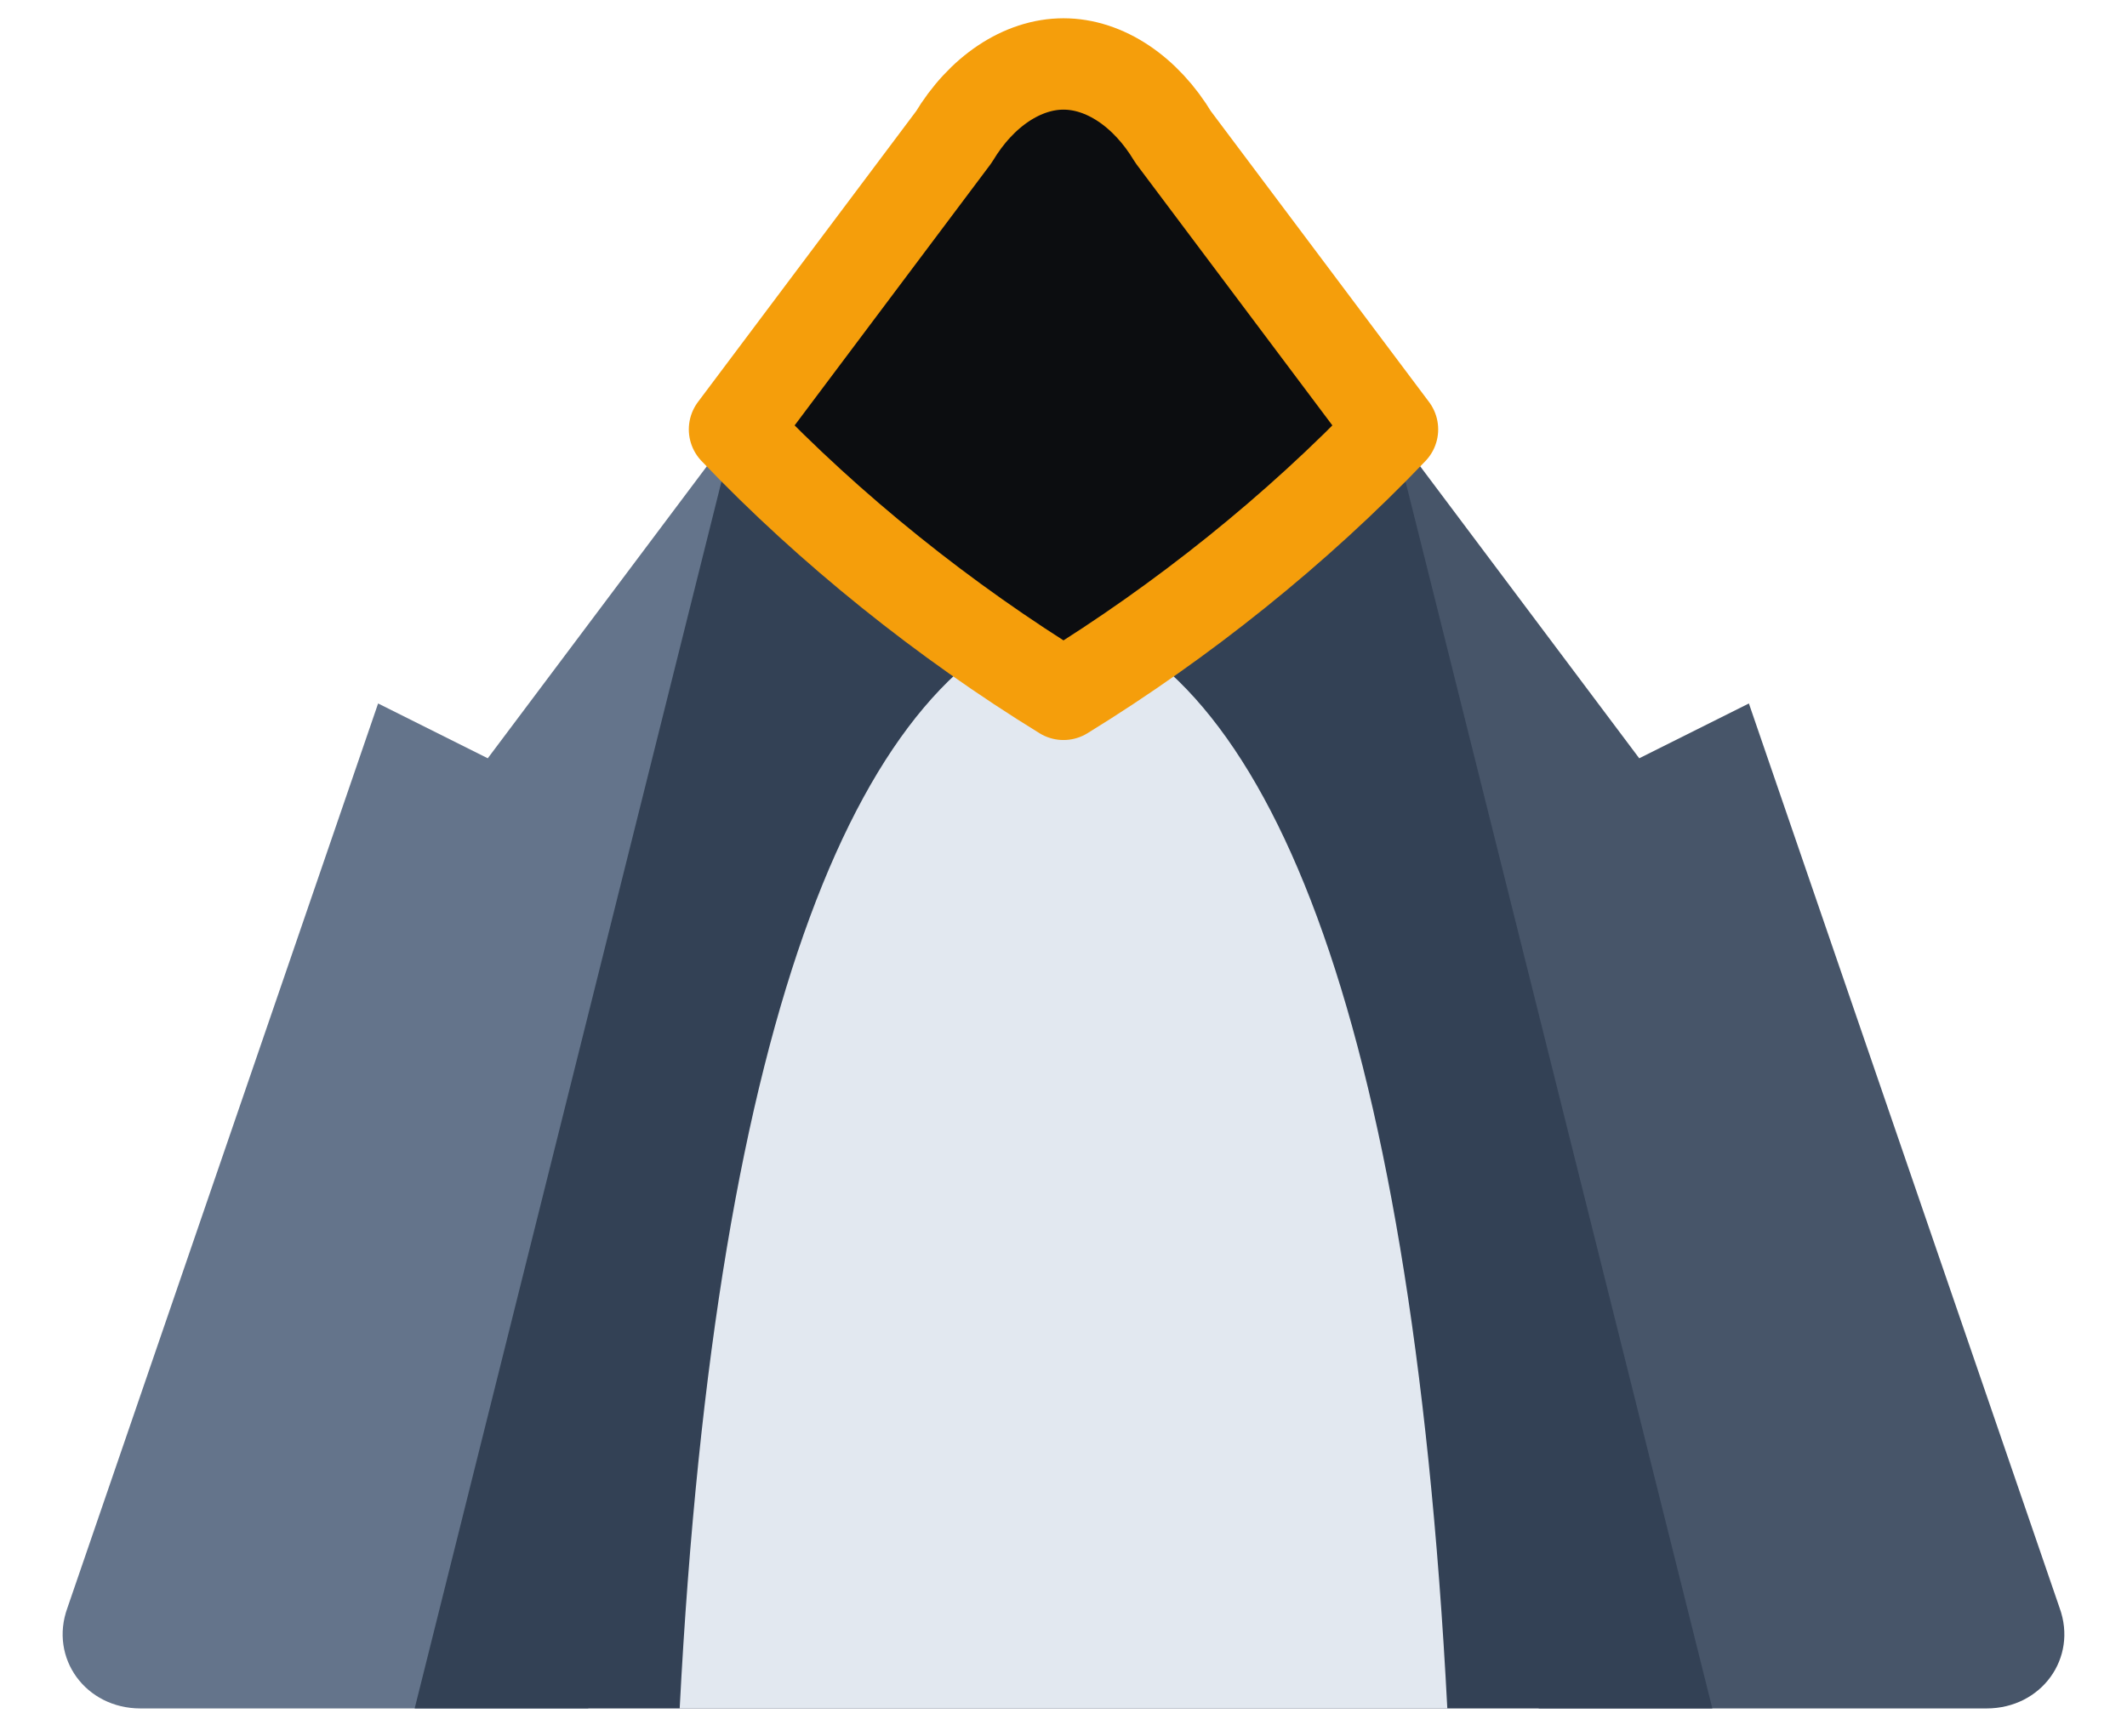
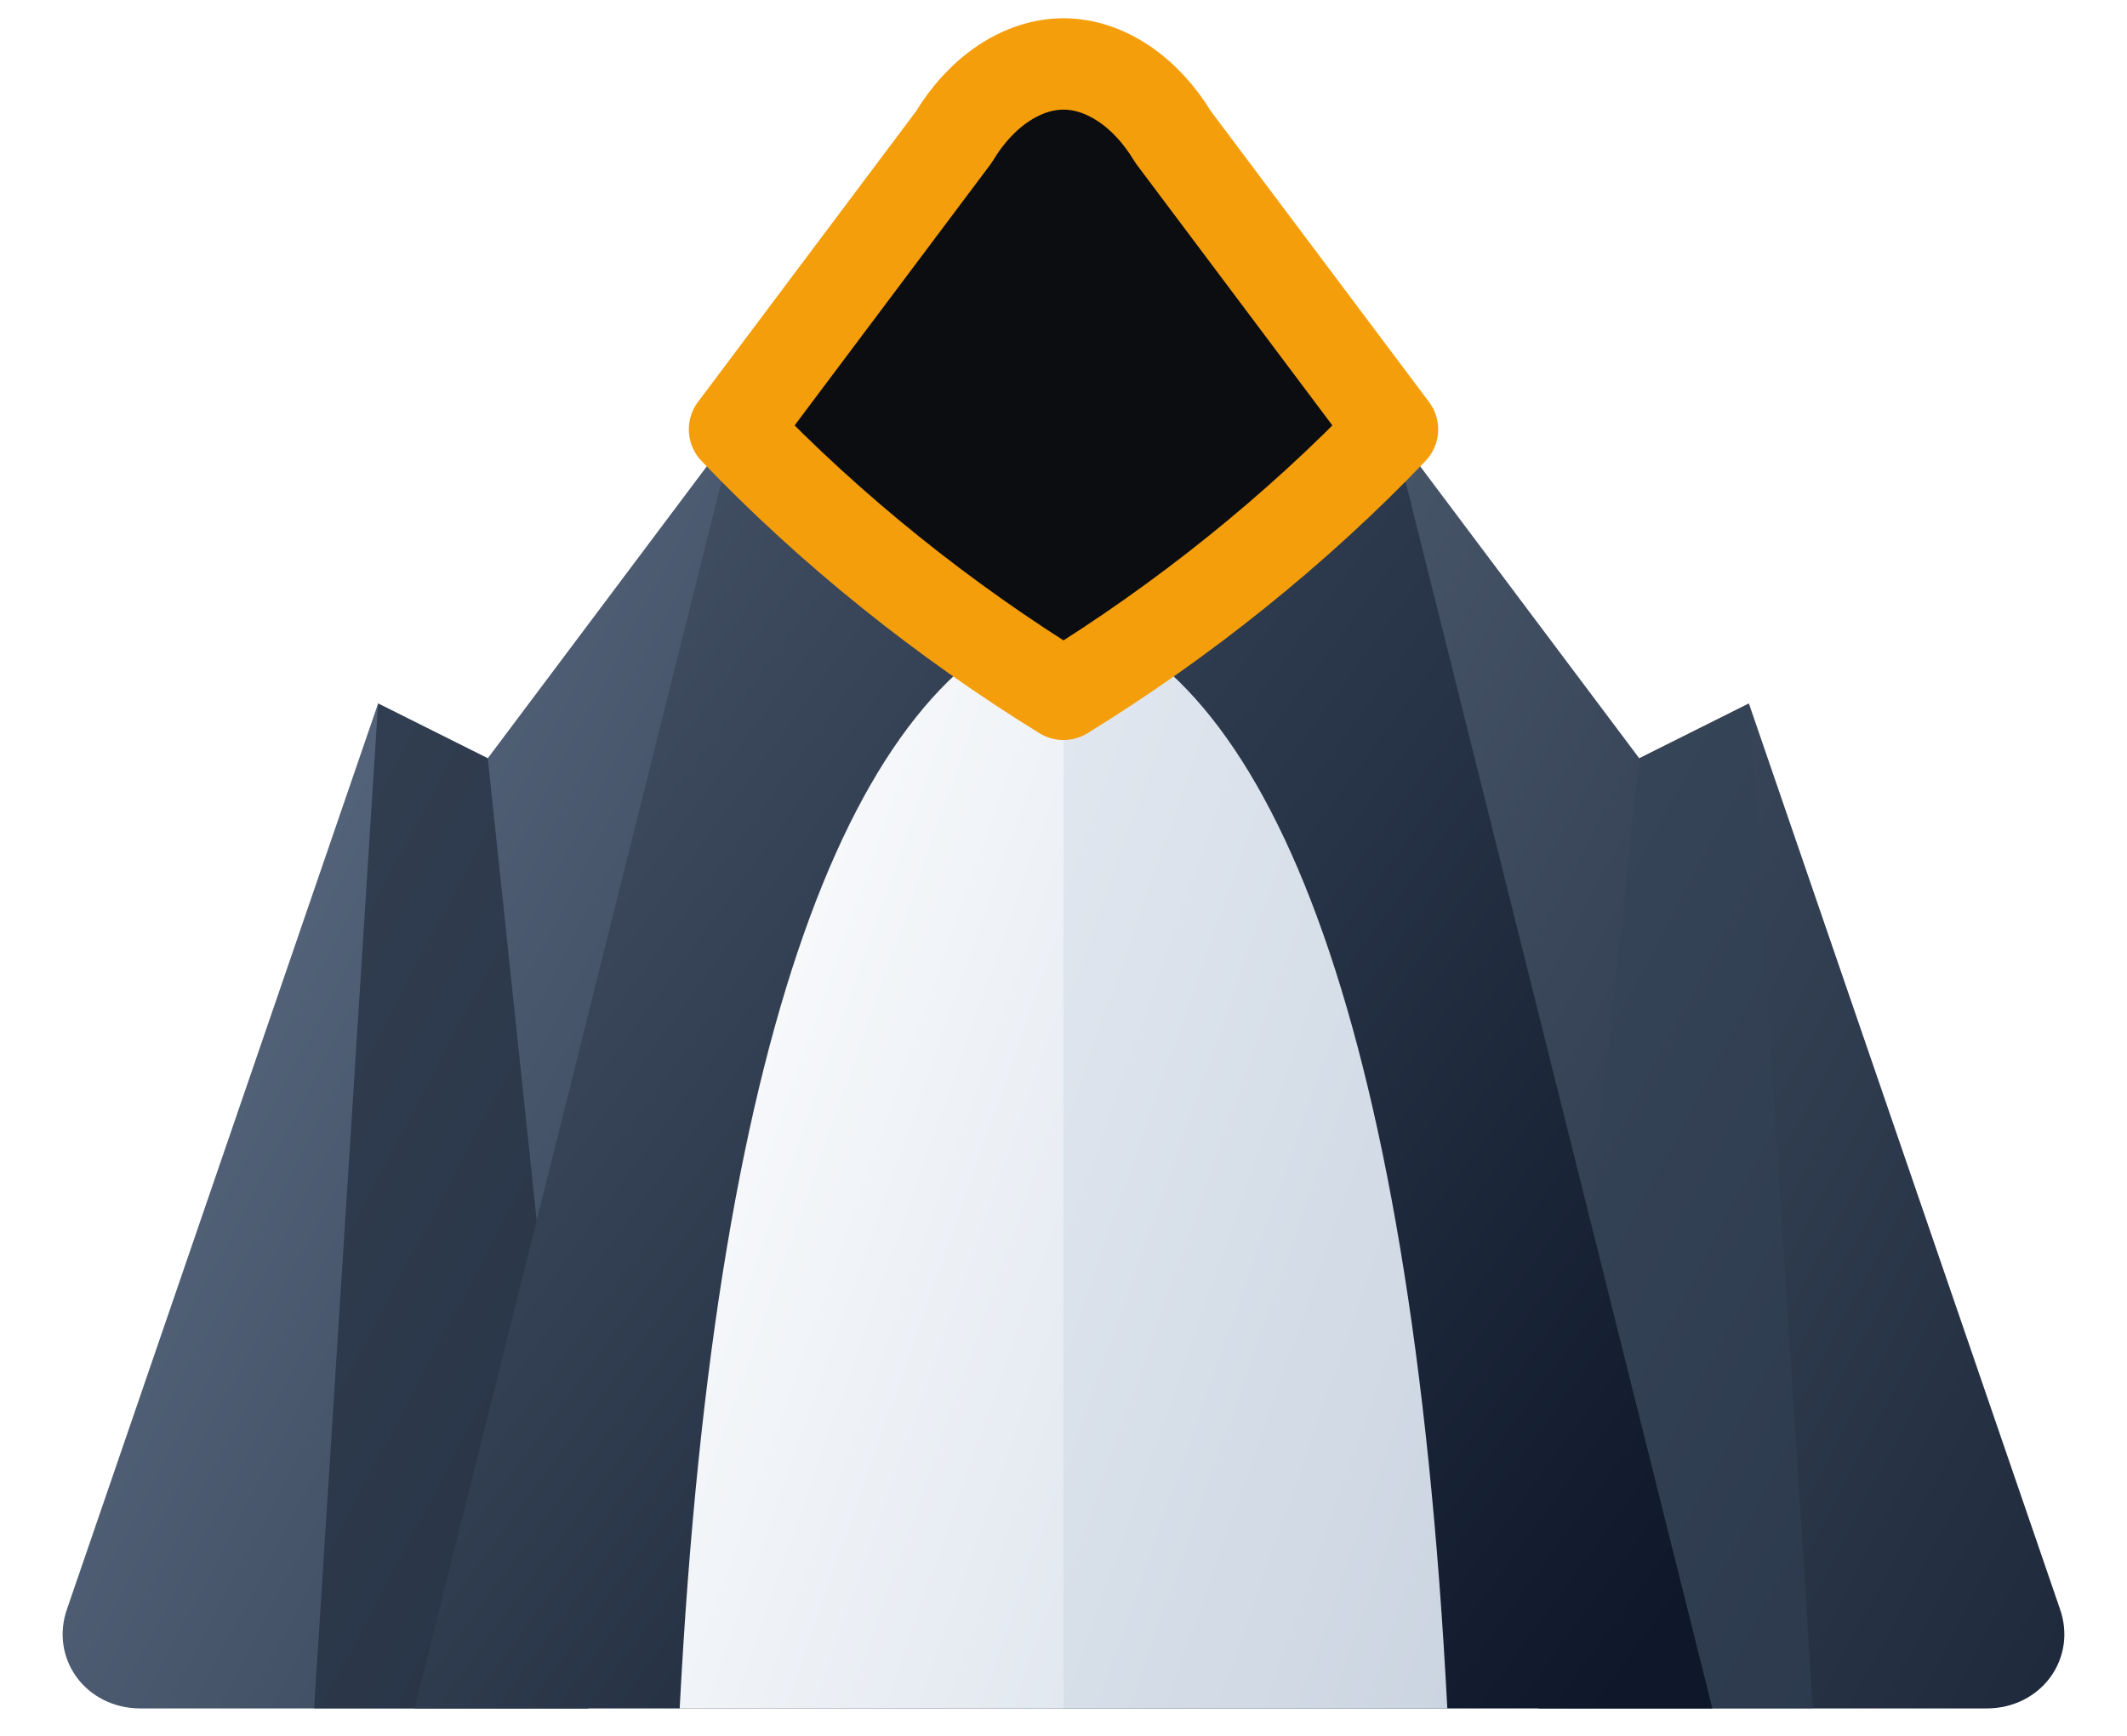
<svg xmlns="http://www.w3.org/2000/svg" viewBox="26 62 460 380" width="49" height="40" role="img" aria-label="Shell logo, Signal theme, working">
-   <path d="M184 156L130 228L106 216L38 414C34 425 42 436 54 436L152 436Z" fill="#64748B" />
-   <path d="M328 156L382 228L406 216L474 414C478 425 470 436 458 436L360 436Z" fill="#475569" />
-   <path d="M184 156L328 156L398 436L114 436Z" fill="#334155" />
-   <path d="M256 196C212 208 180 282 172 436L340 436C332 282 300 208 256 196Z" fill="#E2E8F0" />
-   <path d="M256 76C265 76 274 82 280 92L328 156C307 178 282 198 256 214C230 198 205 178 184 156L232 92C238 82 247 76 256 76Z" fill="#0C0D10" stroke="#F59E0B" stroke-width="20" stroke-linejoin="round" />
+   <defs>
+     <linearGradient id="hill-dark-l" x1="15%" y1="0%" x2="85%" y2="100%">
+       <stop offset="0%" stop-color="#475569" />
+       <stop offset="100%" stop-color="#1E293B" />
+     </linearGradient>
+     <linearGradient id="hill-dark-r" x1="15%" y1="0%" x2="85%" y2="100%">
+       <stop offset="0%" stop-color="#334155" />
+       <stop offset="100%" stop-color="#0F172A" />
+     </linearGradient>
+     <linearGradient id="ridge-outer-l" x1="0%" y1="0%" x2="100%" y2="100%">
+       <stop offset="0%" stop-color="#64748B" />
+       <stop offset="100%" stop-color="#334155" />
+     </linearGradient>
+     <linearGradient id="ridge-outer-r" x1="0%" y1="0%" x2="100%" y2="100%">
+       <stop offset="0%" stop-color="#475569" />
+       <stop offset="100%" stop-color="#1E293B" />
+     </linearGradient>
+     <linearGradient id="silver-glacier-l" x1="0%" y1="0%" x2="100%" y2="100%">
+       <stop offset="0%" stop-color="#FFFFFF" />
+       <stop offset="100%" stop-color="#E2E8F0" />
+     </linearGradient>
+     <linearGradient id="silver-glacier-r" x1="0%" y1="0%" x2="100%" y2="100%">
+       <stop offset="0%" stop-color="#E2E8F0" />
+       <stop offset="100%" stop-color="#CBD5E1" />
+     </linearGradient>
+   </defs>
+   <g>
+     <path d="M184,156 L130,228 L106,216 L38,414 C34,425 42,436 54,436 L152,436 Z" fill="url(#ridge-outer-l)" />
+     <polygon points="106,216 130,228 152,436 92,436" fill="#1E293B" opacity="0.65" />
+     <path d="M328,156 L382,228 L406,216 L474,414 C478,425 470,436 458,436 L360,436 Z" fill="url(#ridge-outer-r)" />
+     <polygon points="406,216 382,228 360,436 420,436" fill="#334155" opacity="0.55" />
+     <path d="M184,156 L256,156 L256,436 L114,436 Z" fill="url(#hill-dark-l)" />
+     <path d="M328,156 L256,156 L256,436 L398,436 Z" fill="url(#hill-dark-r)" />
+     <path d="M256,196 C212,208 180,282 172,436 L256,436 Z" fill="url(#silver-glacier-l)" />
+     <path d="M256,196 C300,208 332,282 340,436 L256,436 Z" fill="url(#silver-glacier-r)" />
+     <path d="M256,76 C265,76 274,82 280,92 L328,156 C307,178 282,198 256,214 C230,198 205,178 184,156 L232,92 C238,82 247,76 256,76 Z" fill="#0C0D10" stroke="#F59E0B" stroke-width="20" stroke-linejoin="round" />
+   </g>
</svg>
